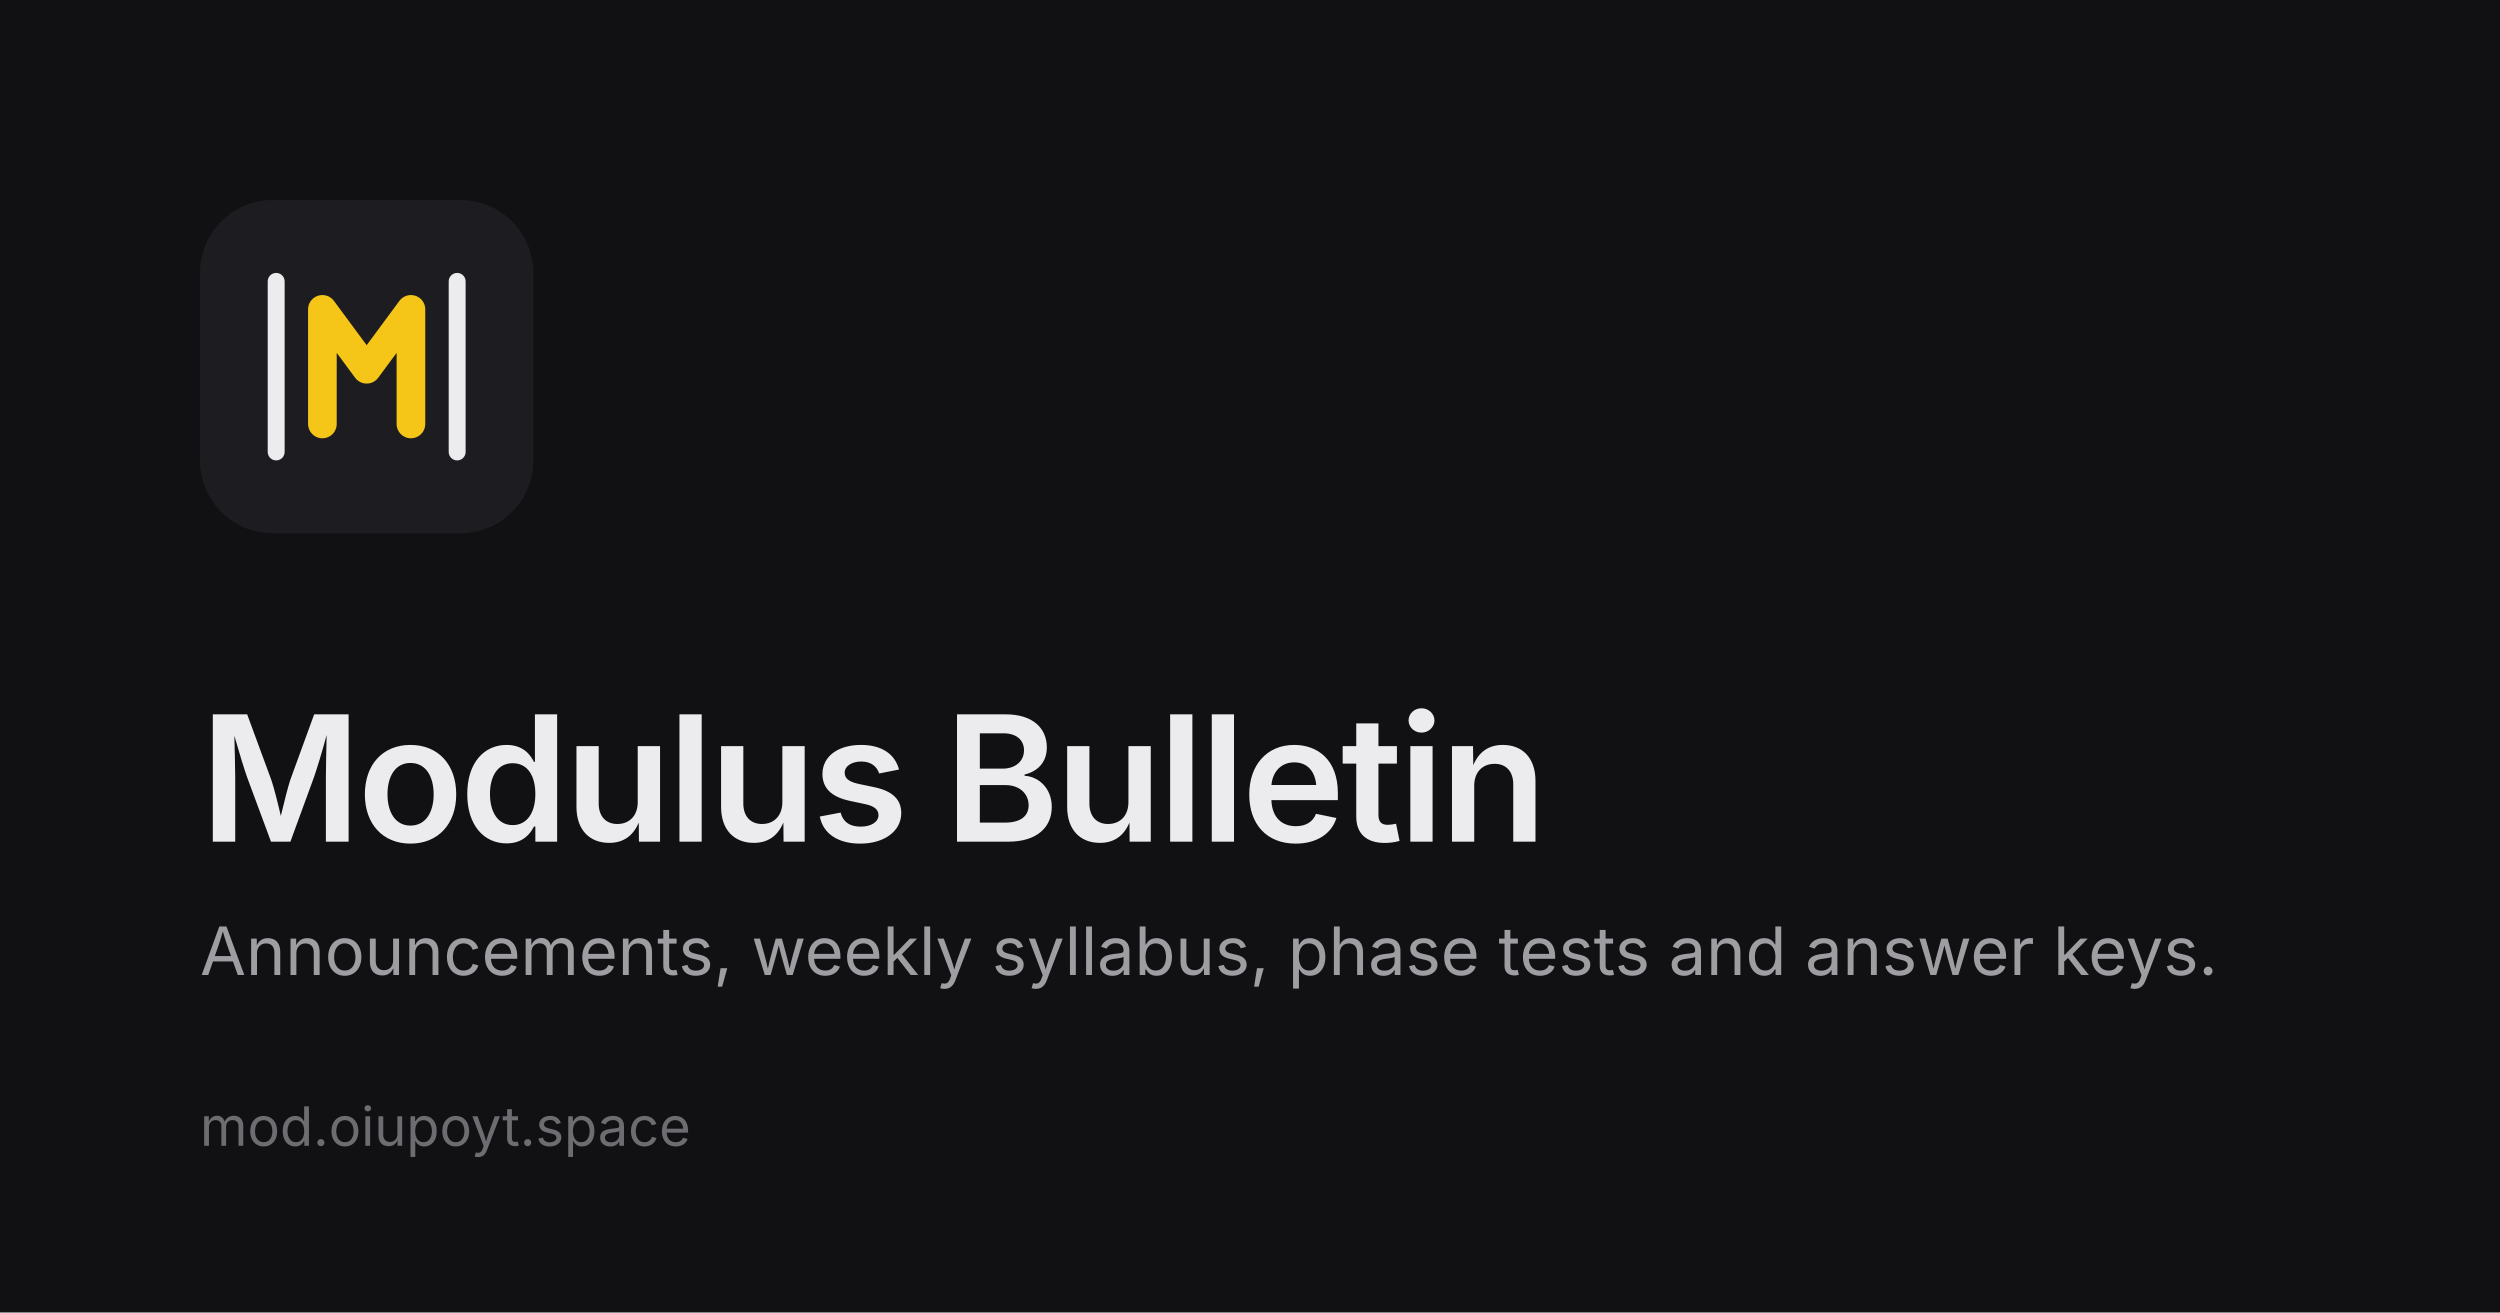
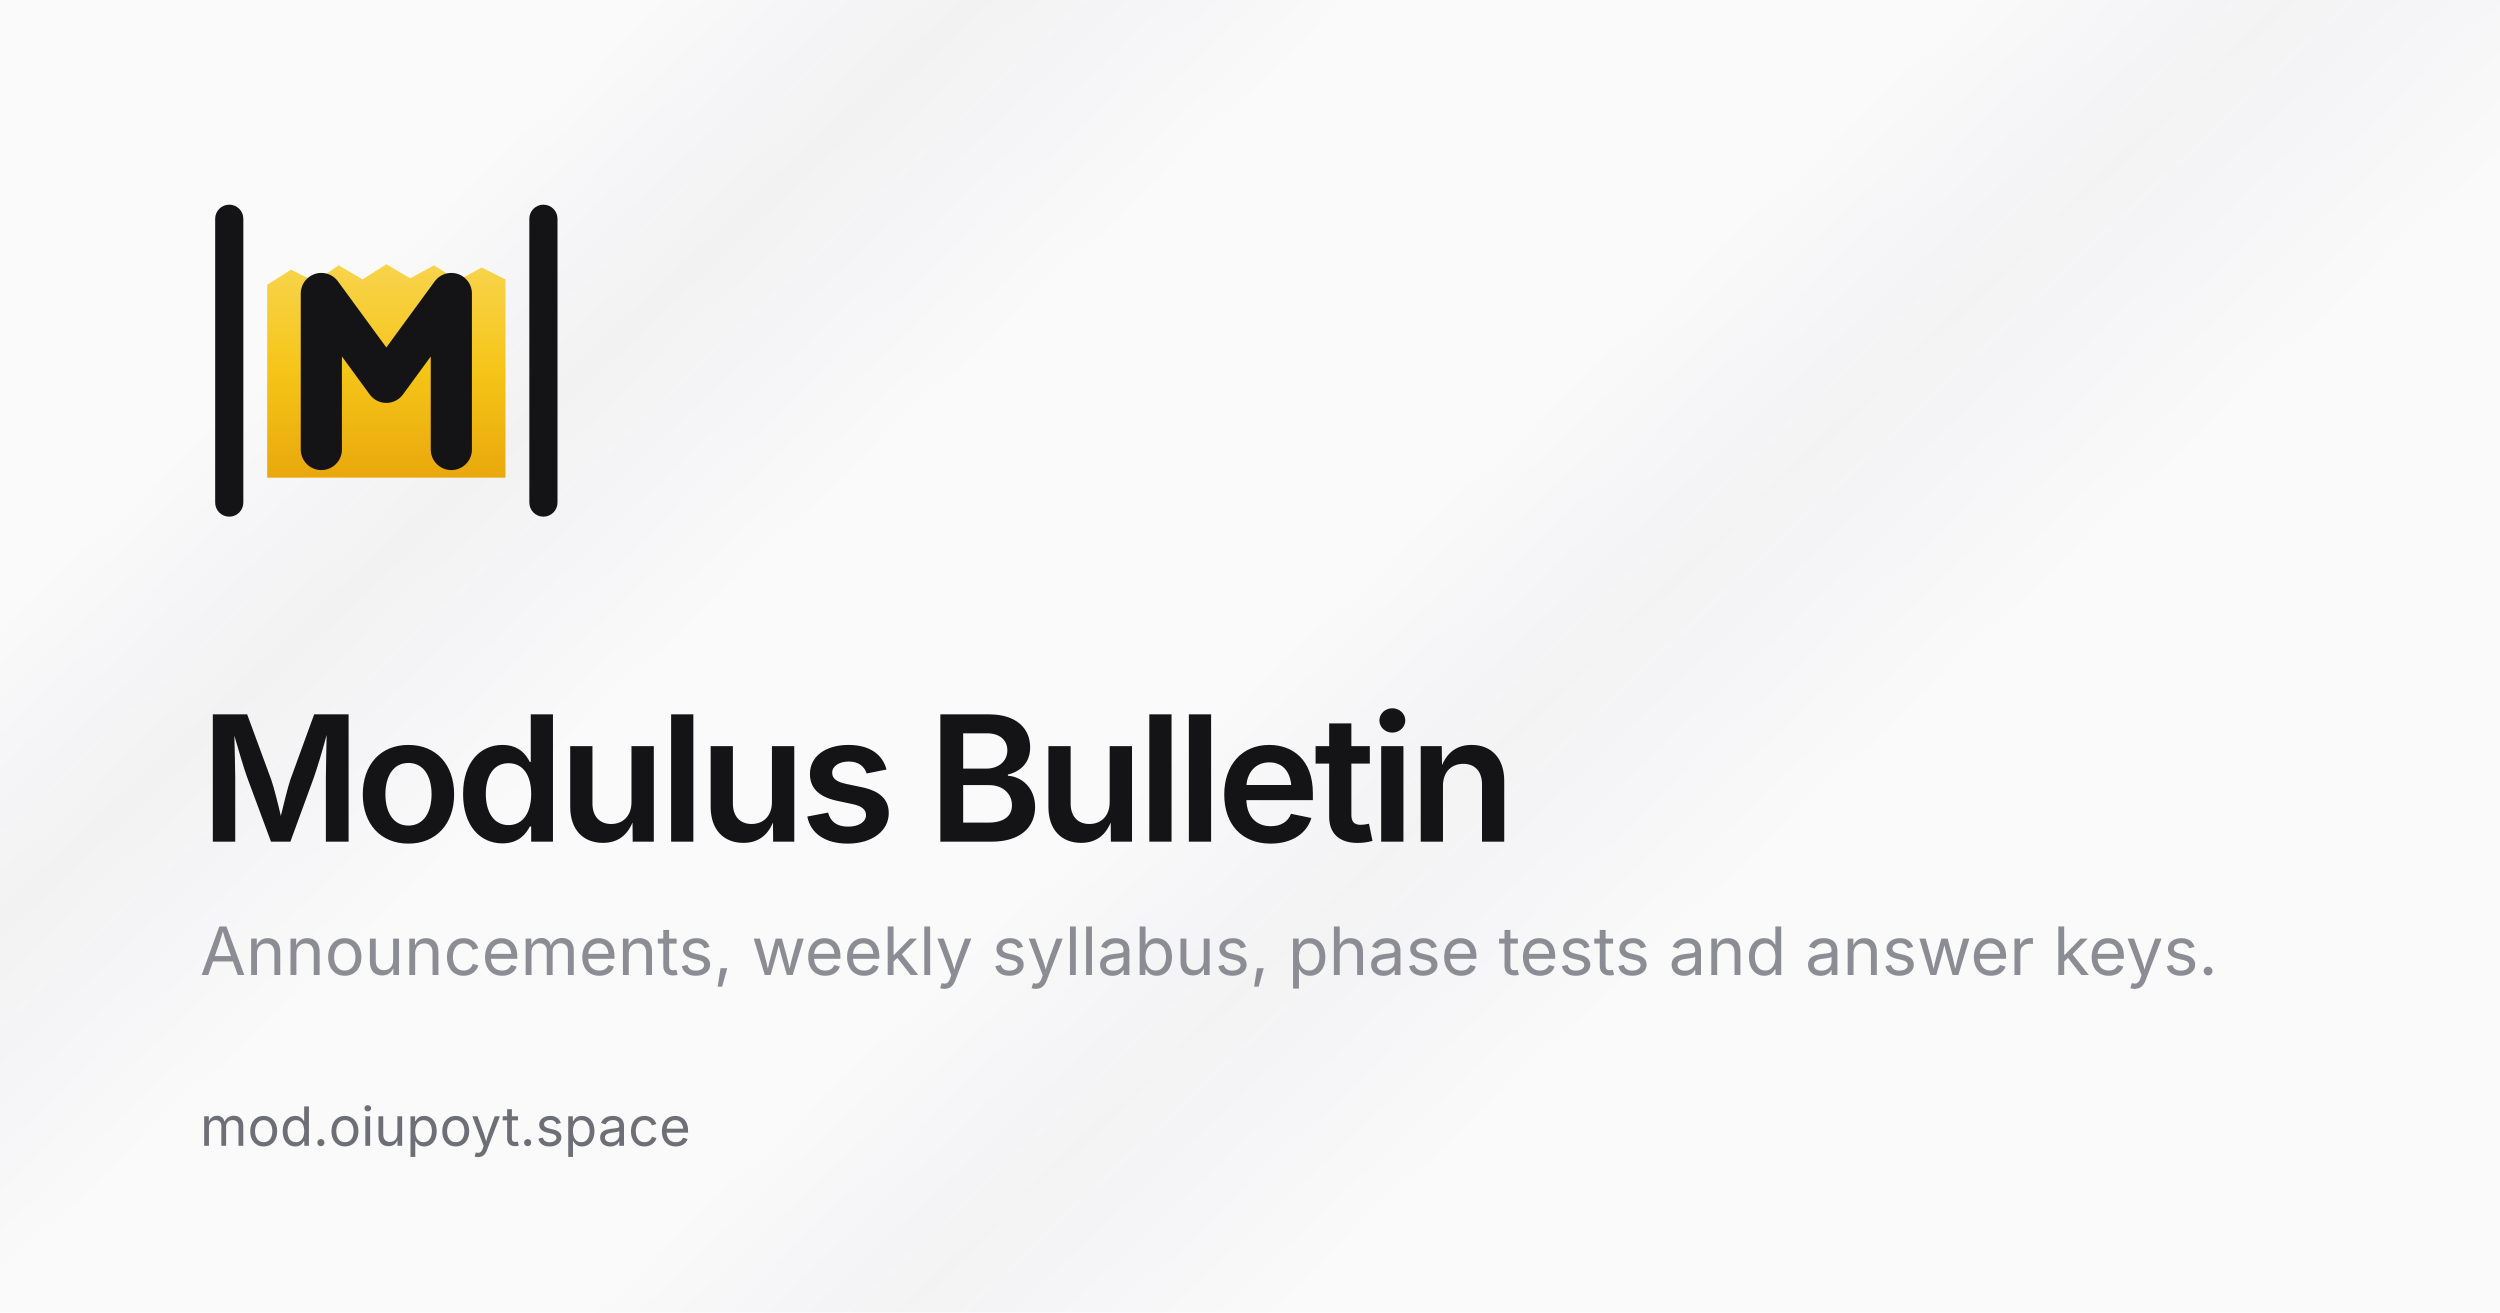
<svg xmlns="http://www.w3.org/2000/svg" viewBox="0 0 1200 630" width="1200" height="630">
-   <rect width="1200" height="630" fill="#111113" />
-   <g transform="translate(96 96) scale(0.3125)">
-     <rect width="512" height="512" rx="112" fill="#1d1d21" />
-     <rect x="104" y="112" width="26" height="288" rx="13" fill="#ececee" />
-     <rect x="382" y="112" width="26" height="288" rx="13" fill="#ececee" />
-     <path d="M188 344V168l68 92 68-92v176" fill="none" stroke="#f5c518" stroke-width="44" stroke-linecap="round" stroke-linejoin="round" />
+   <defs>
+     <linearGradient id="hl" x1="0" y1="0" x2="0" y2="1">
+       <stop offset="0" stop-color="#f8d44c" />
+       <stop offset=".5" stop-color="#f5c518" />
+       <stop offset="1" stop-color="#e9a80c" />
+     </linearGradient>
+     <linearGradient id="streak" x1="0" y1="0" x2="1" y2="0.55">
+       <stop offset=".2" stop-color="#141428" stop-opacity="0" />
+       <stop offset=".3" stop-color="#141428" stop-opacity=".035" />
+       <stop offset=".42" stop-color="#141428" stop-opacity="0" />
+       <stop offset=".6" stop-color="#141428" stop-opacity="0" />
+       <stop offset=".7" stop-color="#141428" stop-opacity=".03" />
+       <stop offset=".82" stop-color="#141428" stop-opacity="0" />
+     </linearGradient>
+   </defs>
+   <rect width="1200" height="630" fill="#fafafb" />
+   <rect width="1200" height="630" fill="url(#streak)" />
+   <g transform="translate(96 92) scale(0.52) translate(-84 -100)">
+     <path d="M146 186 168 172 190 183 212 168 234 181 256 167 278 180 300 168 322 182 344 170 366 181V364H146Z" fill="url(#hl)" />
+     <rect x="98" y="112" width="26" height="288" rx="13" fill="#141417" />
+     <rect x="388" y="112" width="26" height="288" rx="13" fill="#141417" />
+     <path d="M196 338V194l60 82 60-82v144" fill="none" stroke="#141417" stroke-width="38" stroke-linecap="round" stroke-linejoin="round" />
  </g>
-   <text x="96" y="404" fill="#ececee" font-family="Segoe UI, Inter, Helvetica Neue, Arial, sans-serif" font-size="84" font-weight="600" letter-spacing="-2">Modulus Bulletin</text>
-   <text x="96" y="468" fill="#9d9da2" font-family="Segoe UI, Inter, Helvetica Neue, Arial, sans-serif" font-size="32">Announcements, weekly syllabus, phase tests and answer keys.</text>
-   <text x="96" y="550" fill="#6c6c71" font-family="Segoe UI, Inter, Helvetica Neue, Arial, sans-serif" font-size="26">mod.oiupoyt.space</text>
+   <text x="96" y="404" fill="#141417" font-family="Segoe UI, Inter, Helvetica Neue, Arial, sans-serif" font-size="84" font-weight="600" letter-spacing="-3">Modulus Bulletin</text>
+   <text x="96" y="468" fill="#8c8c94" font-family="Segoe UI, Inter, Helvetica Neue, Arial, sans-serif" font-size="32">Announcements, weekly syllabus, phase tests and answer keys.</text>
+   <text x="96" y="550" fill="#6e6e76" font-family="Segoe UI, Inter, Helvetica Neue, Arial, sans-serif" font-size="26">mod.oiupoyt.space</text>
</svg>
